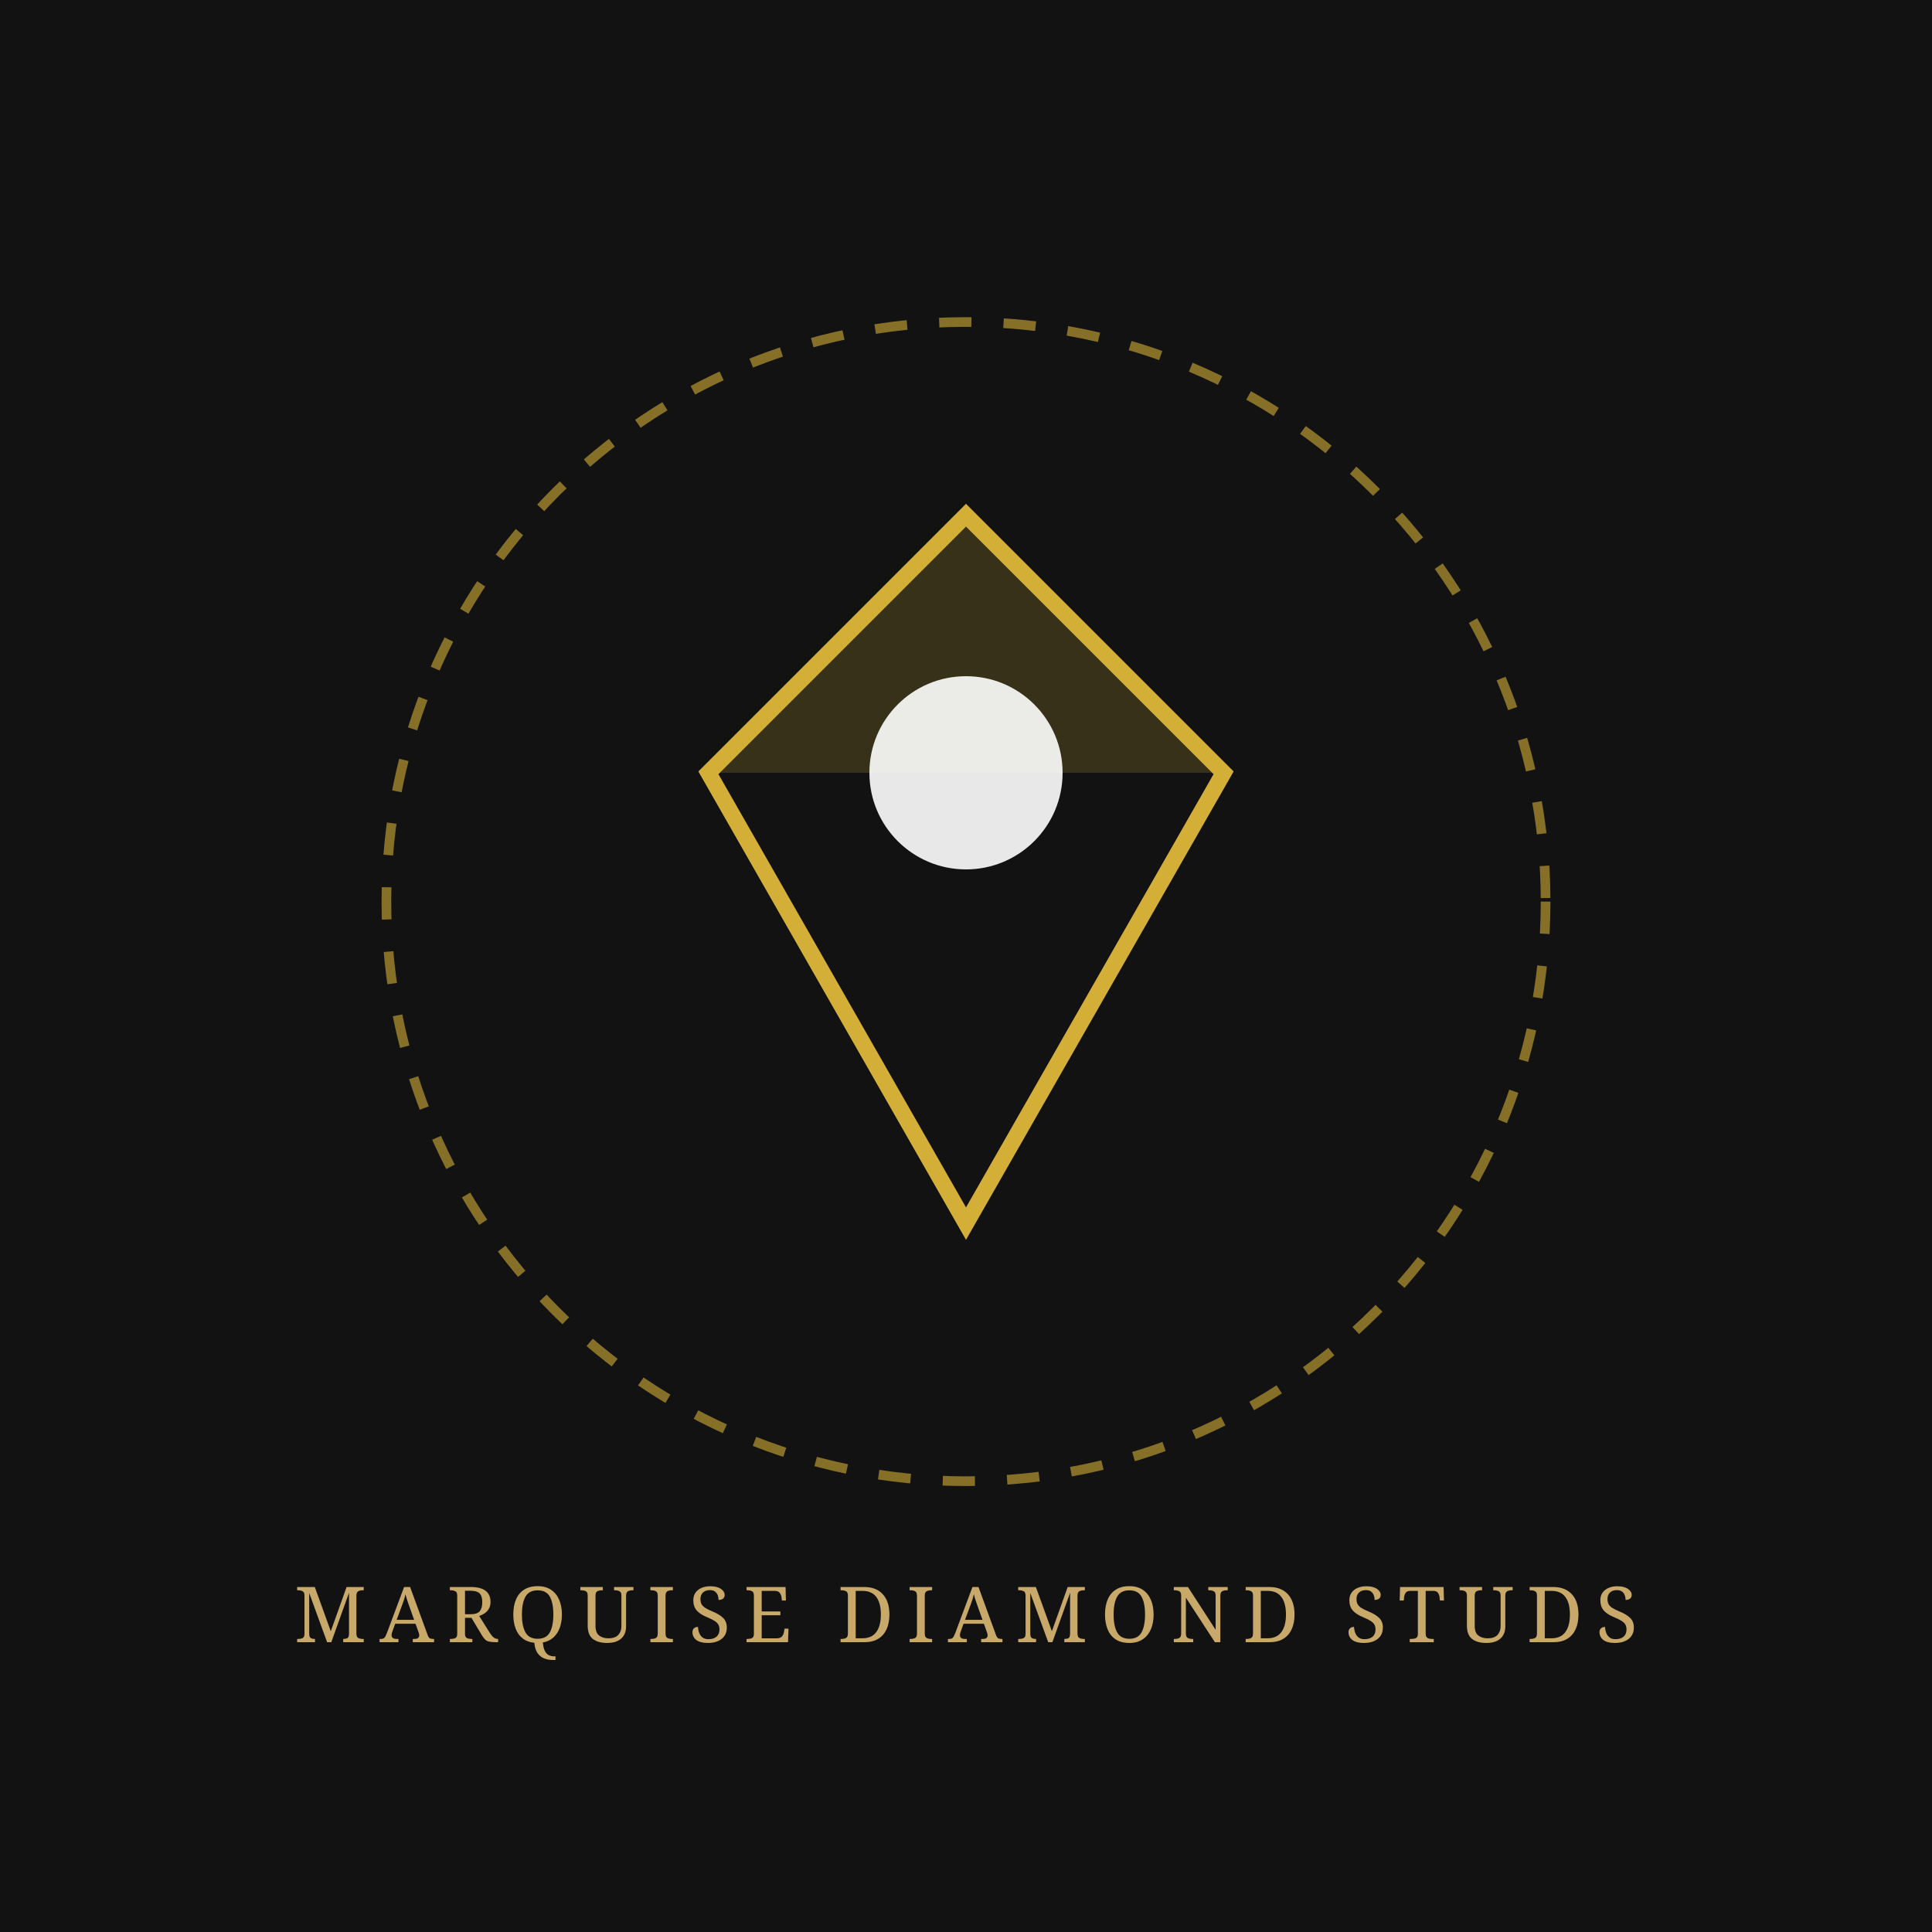
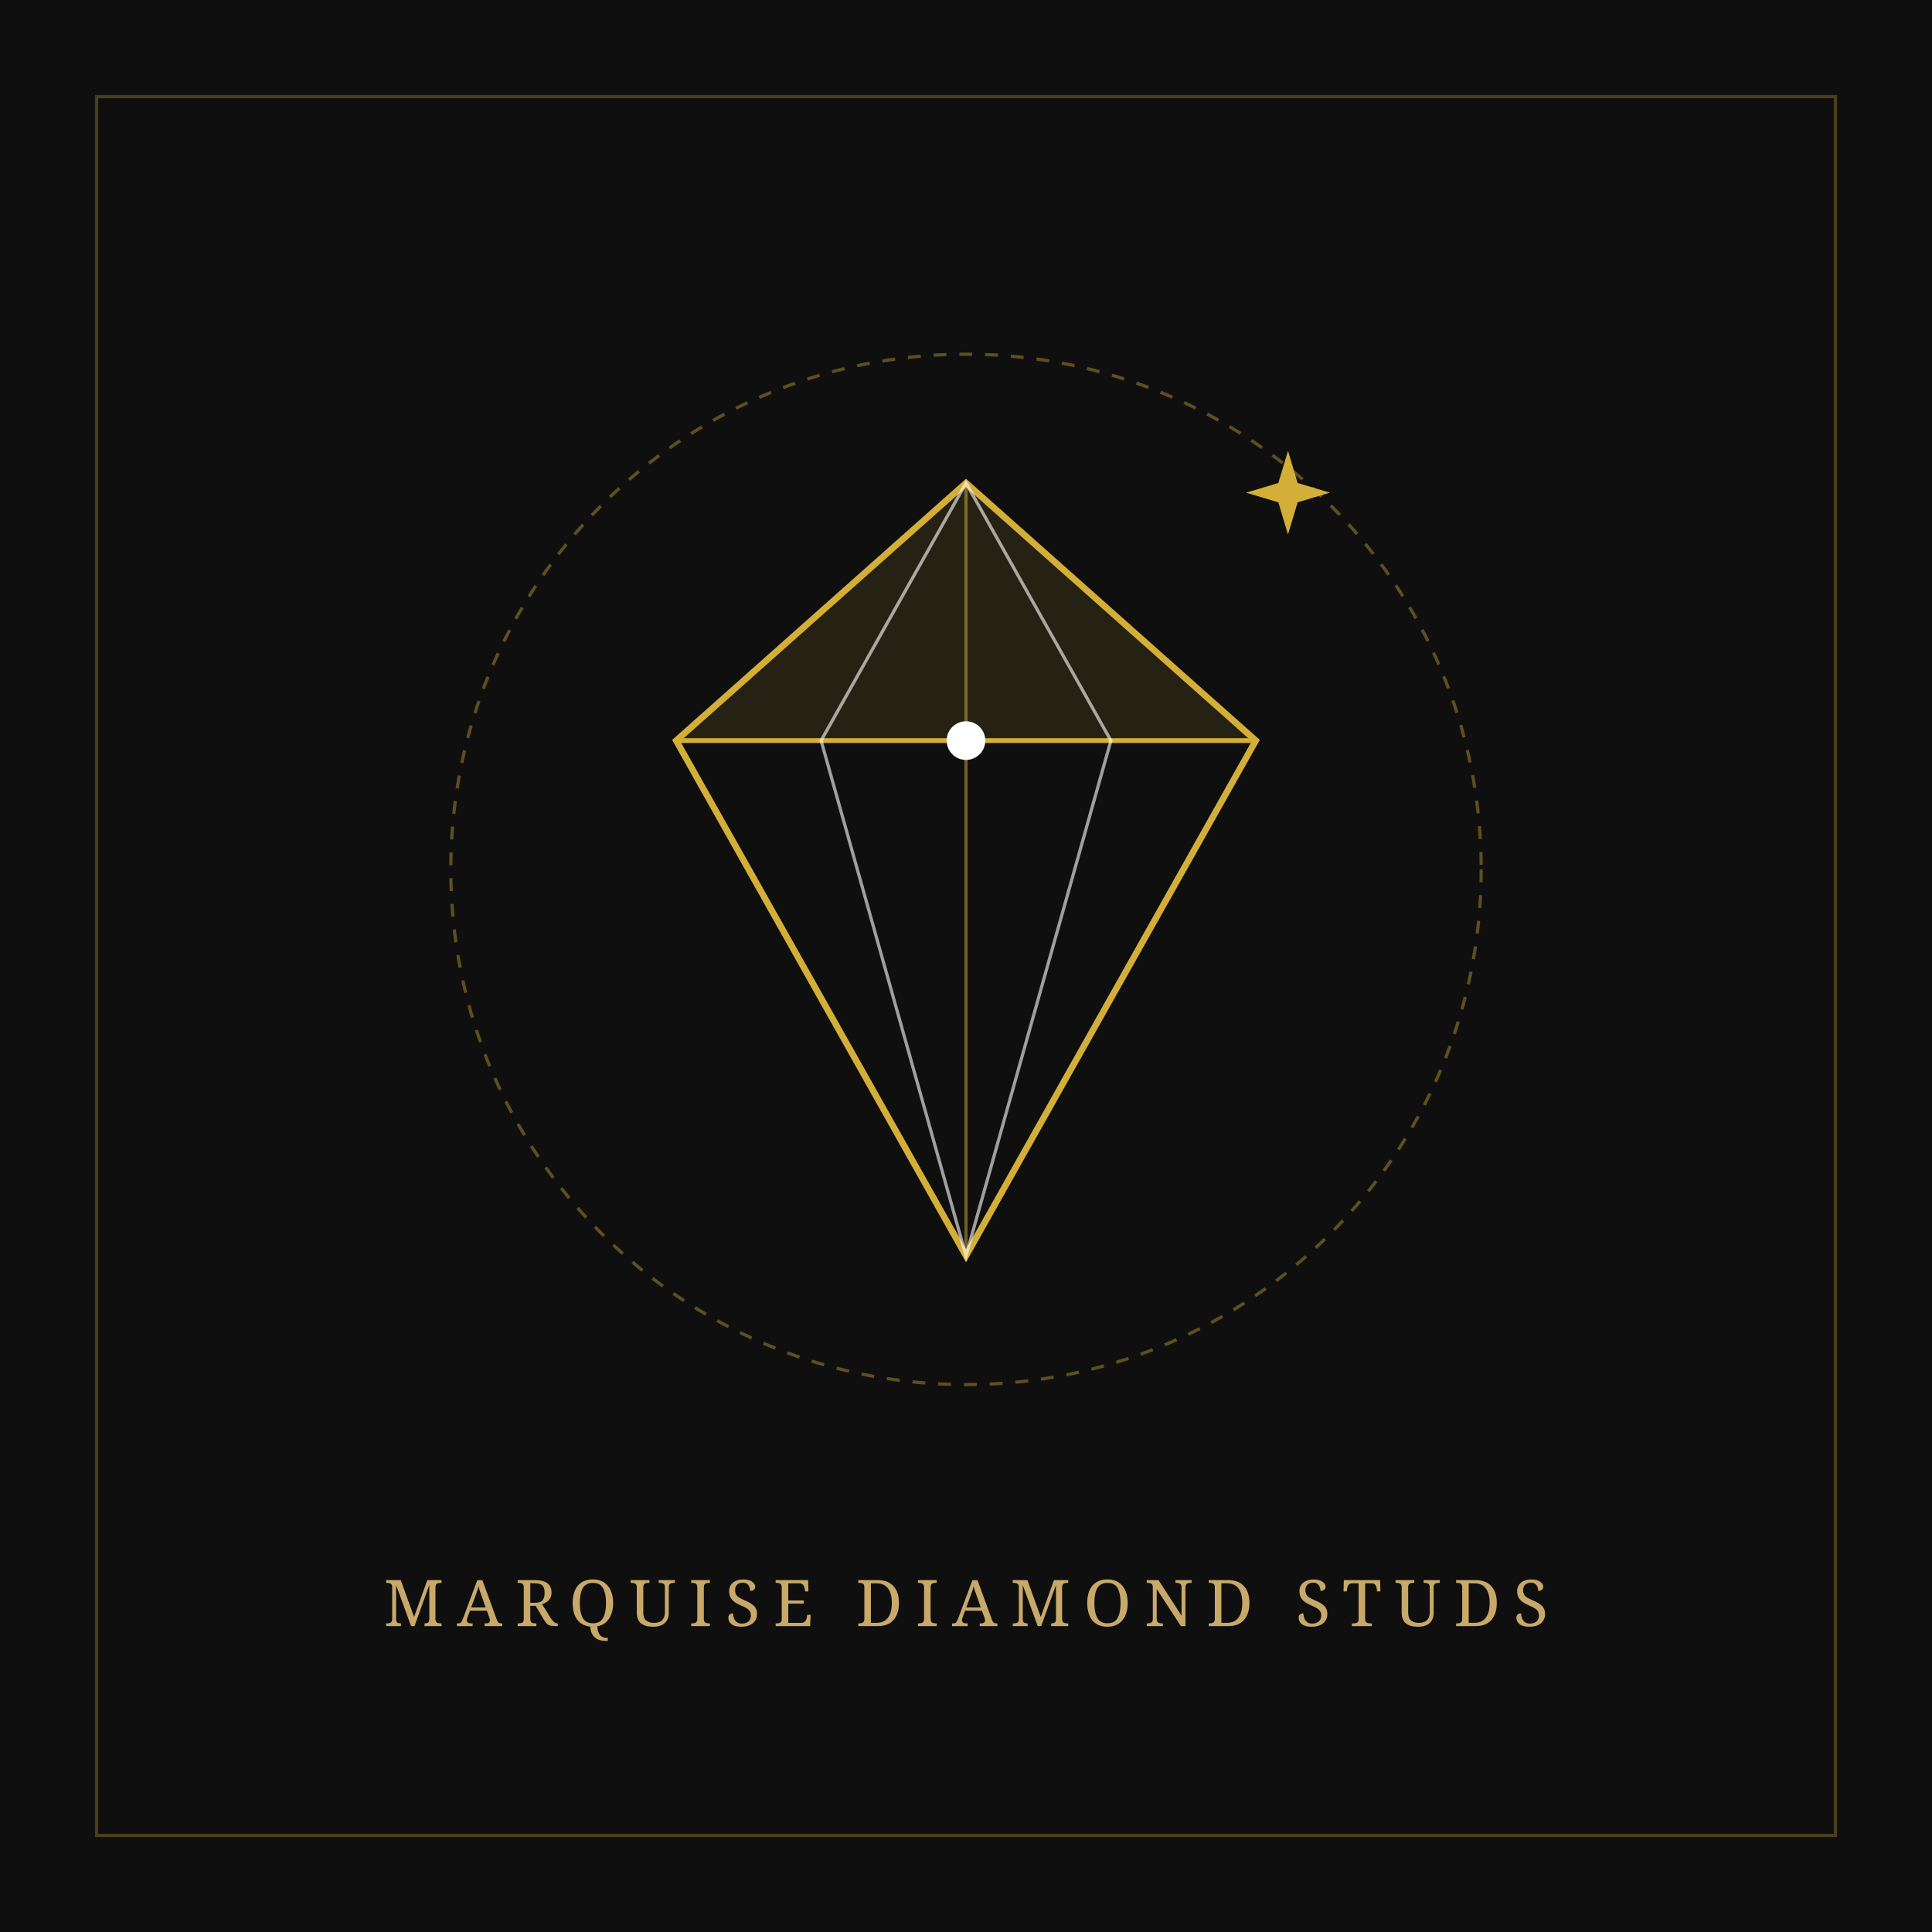
<svg xmlns="http://www.w3.org/2000/svg" viewBox="0 0 600 600" width="100%" height="100%">
-   <rect width="600" height="600" fill="#121212" />
-   <circle cx="300" cy="280" r="180" fill="none" stroke="#D4AF37" stroke-width="3" stroke-dasharray="10,10" opacity="0.6" />
-   <polygon points="300,160 380,240 300,380 220,240" fill="none" stroke="#D4AF37" stroke-width="5" />
-   <polygon points="300,160 380,240 220,240" fill="#D4AF37" opacity="0.2" />
-   <circle cx="300" cy="240" r="30" fill="#FFFFFF" opacity="0.9" />
-   <text x="300" y="510" text-anchor="middle" font-family="'Playfair Display', serif" font-size="24" fill="#C8A96A" letter-spacing="4">MARQUISE DIAMOND STUDS</text>
+   <rect width="600" height="600" fill="#0F0F0F" />
+   <rect x="30" y="30" width="540" height="540" fill="none" stroke="#D4AF37" stroke-width="1" opacity="0.3" />
+   <circle cx="300" cy="270" r="160" fill="none" stroke="#D4AF37" stroke-width="1" stroke-dasharray="4,4" opacity="0.4" />
+   <polygon points="300,150 390,230 300,390 210,230" fill="none" stroke="#D4AF37" stroke-width="2" />
+   <polygon points="300,150 390,230 210,230" fill="#D4AF37" opacity="0.12" />
+   <line x1="210" y1="230" x2="390" y2="230" stroke="#D4AF37" stroke-width="1.5" />
+   <line x1="300" y1="150" x2="300" y2="390" stroke="#D4AF37" stroke-width="1" opacity="0.5" />
+   <polygon points="300,150 345,230 300,390 255,230" fill="none" stroke="#FFFFFF" stroke-width="1" opacity="0.6" />
+   <circle cx="300" cy="230" r="6" fill="#FFFFFF" />
+   <path d="M 400,140 L 403,150 L 413,153 L 403,156 L 400,166 L 397,156 L 387,153 L 397,150 Z" fill="#D4AF37" />
+   <text x="300" y="505" text-anchor="middle" font-family="'Playfair Display', serif" font-size="20" font-weight="400" fill="#C8A96A" letter-spacing="4">MARQUISE DIAMOND STUDS</text>
</svg>
